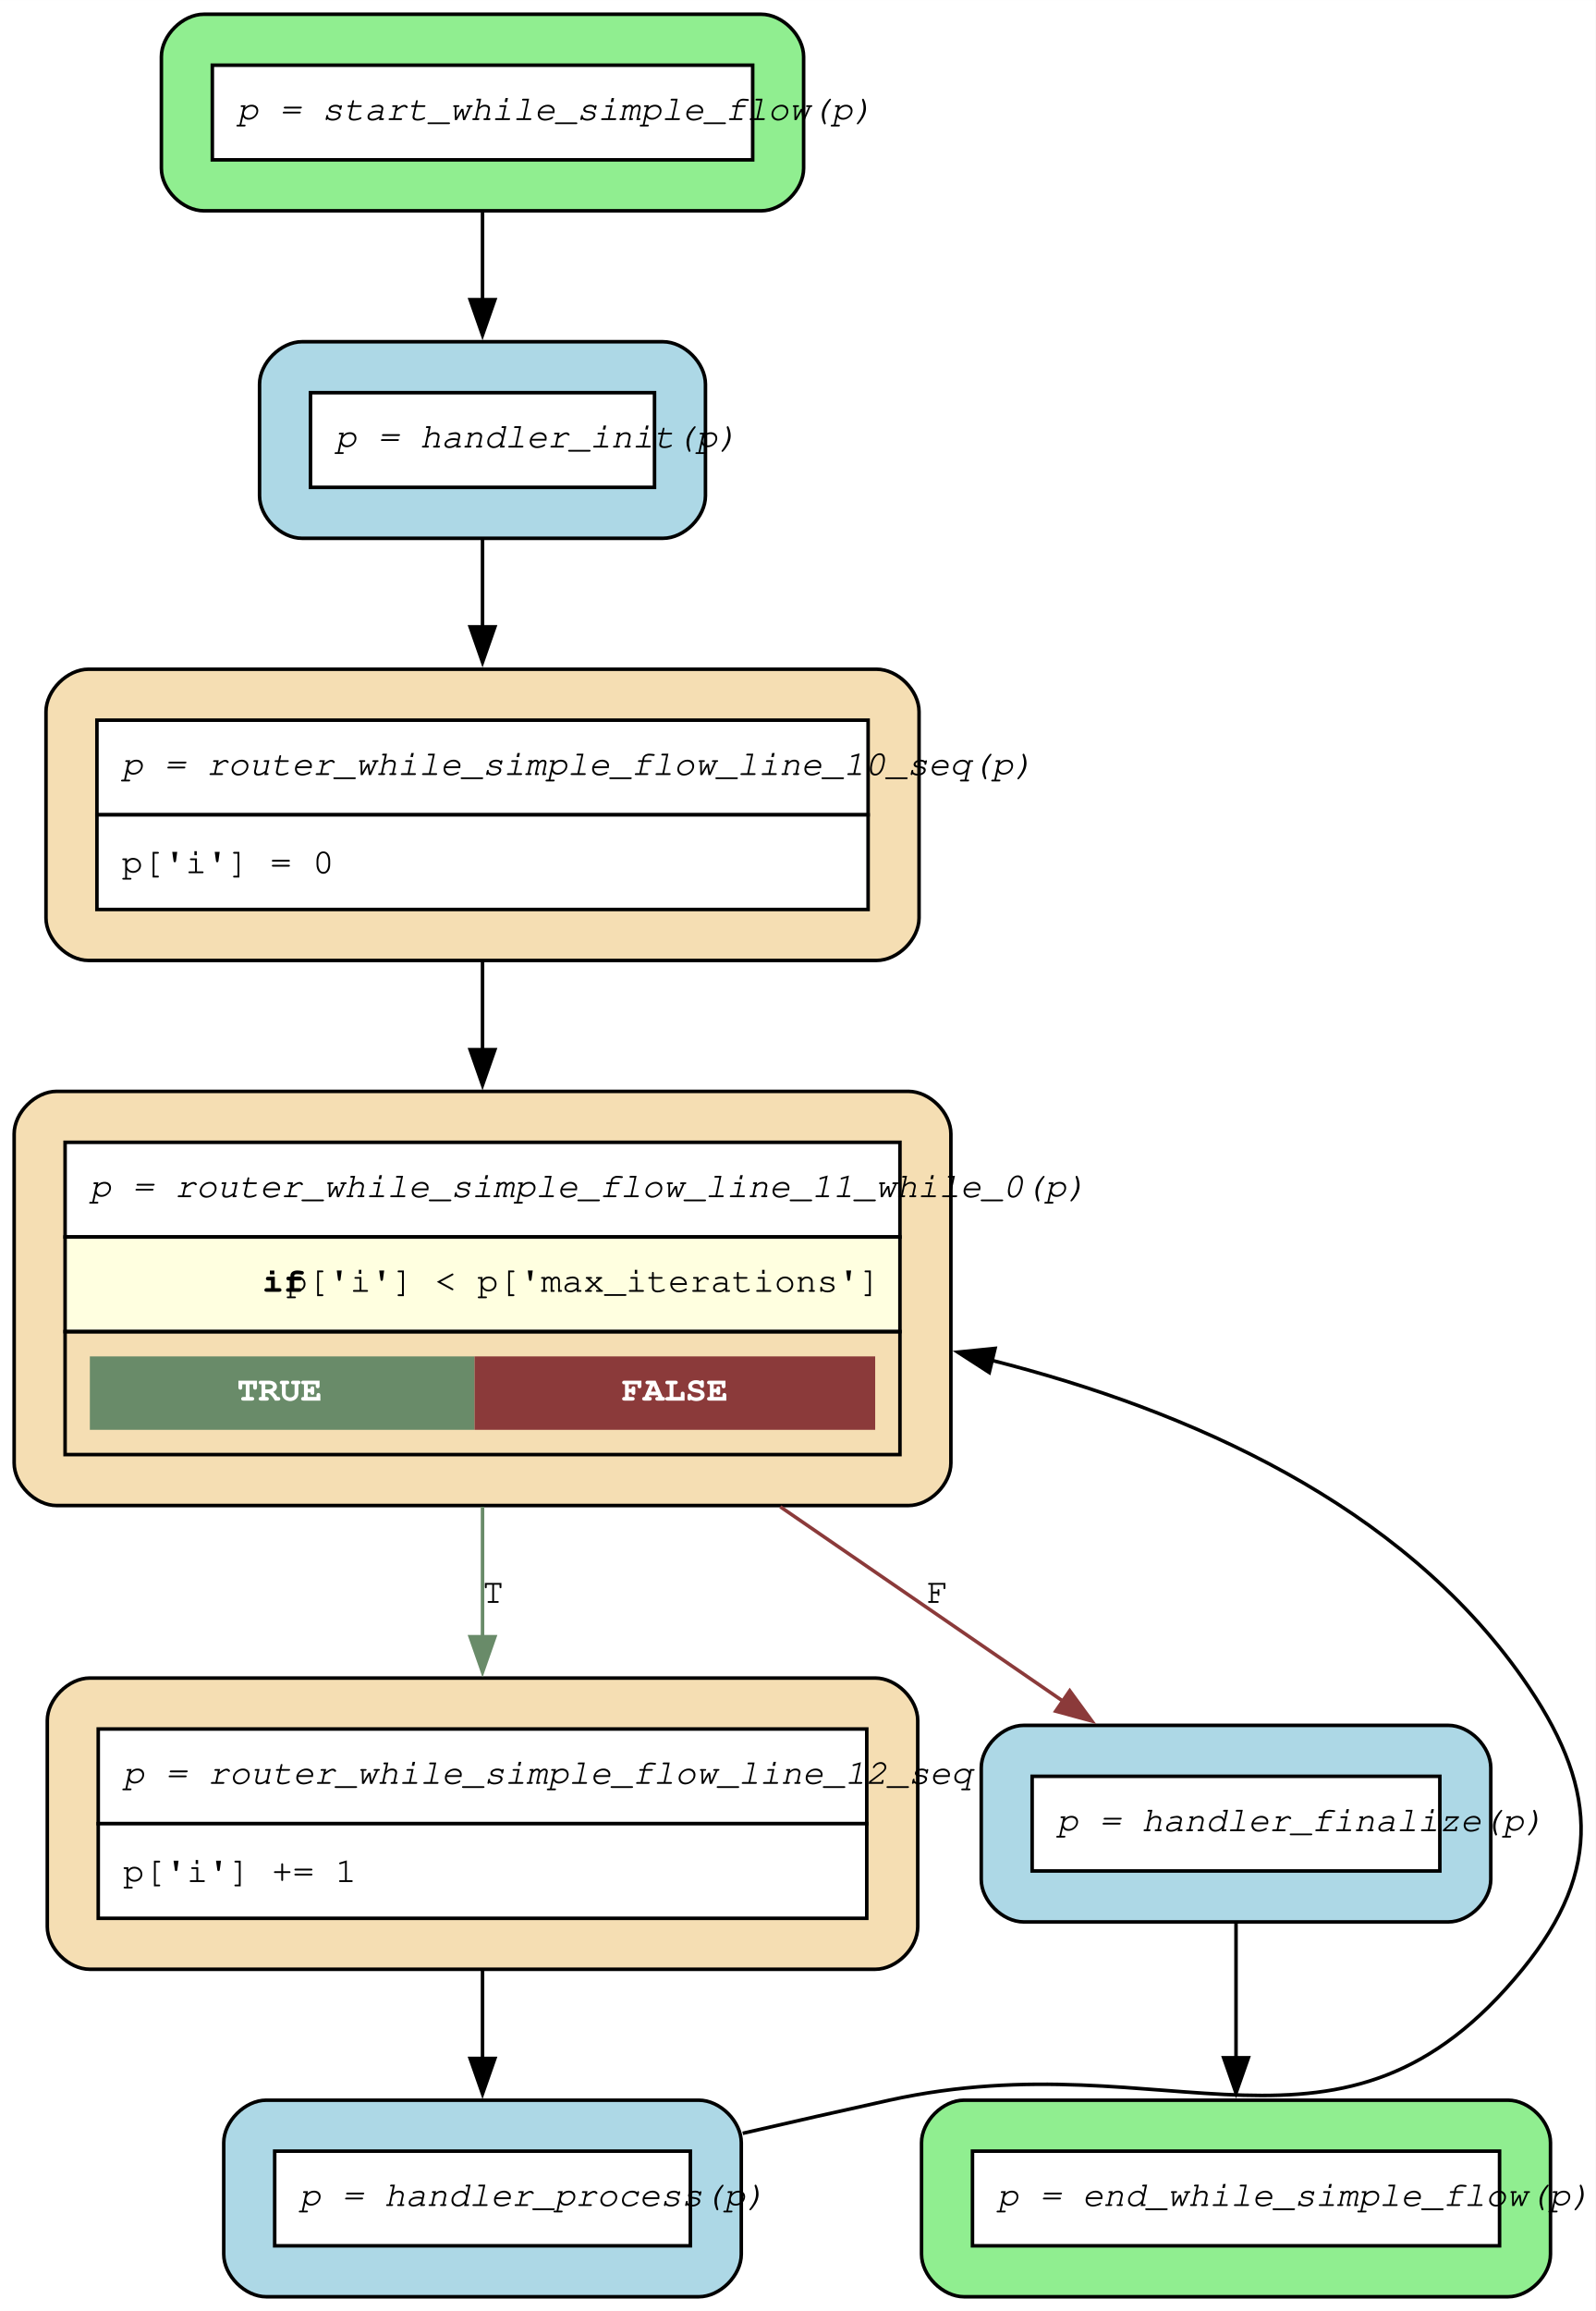
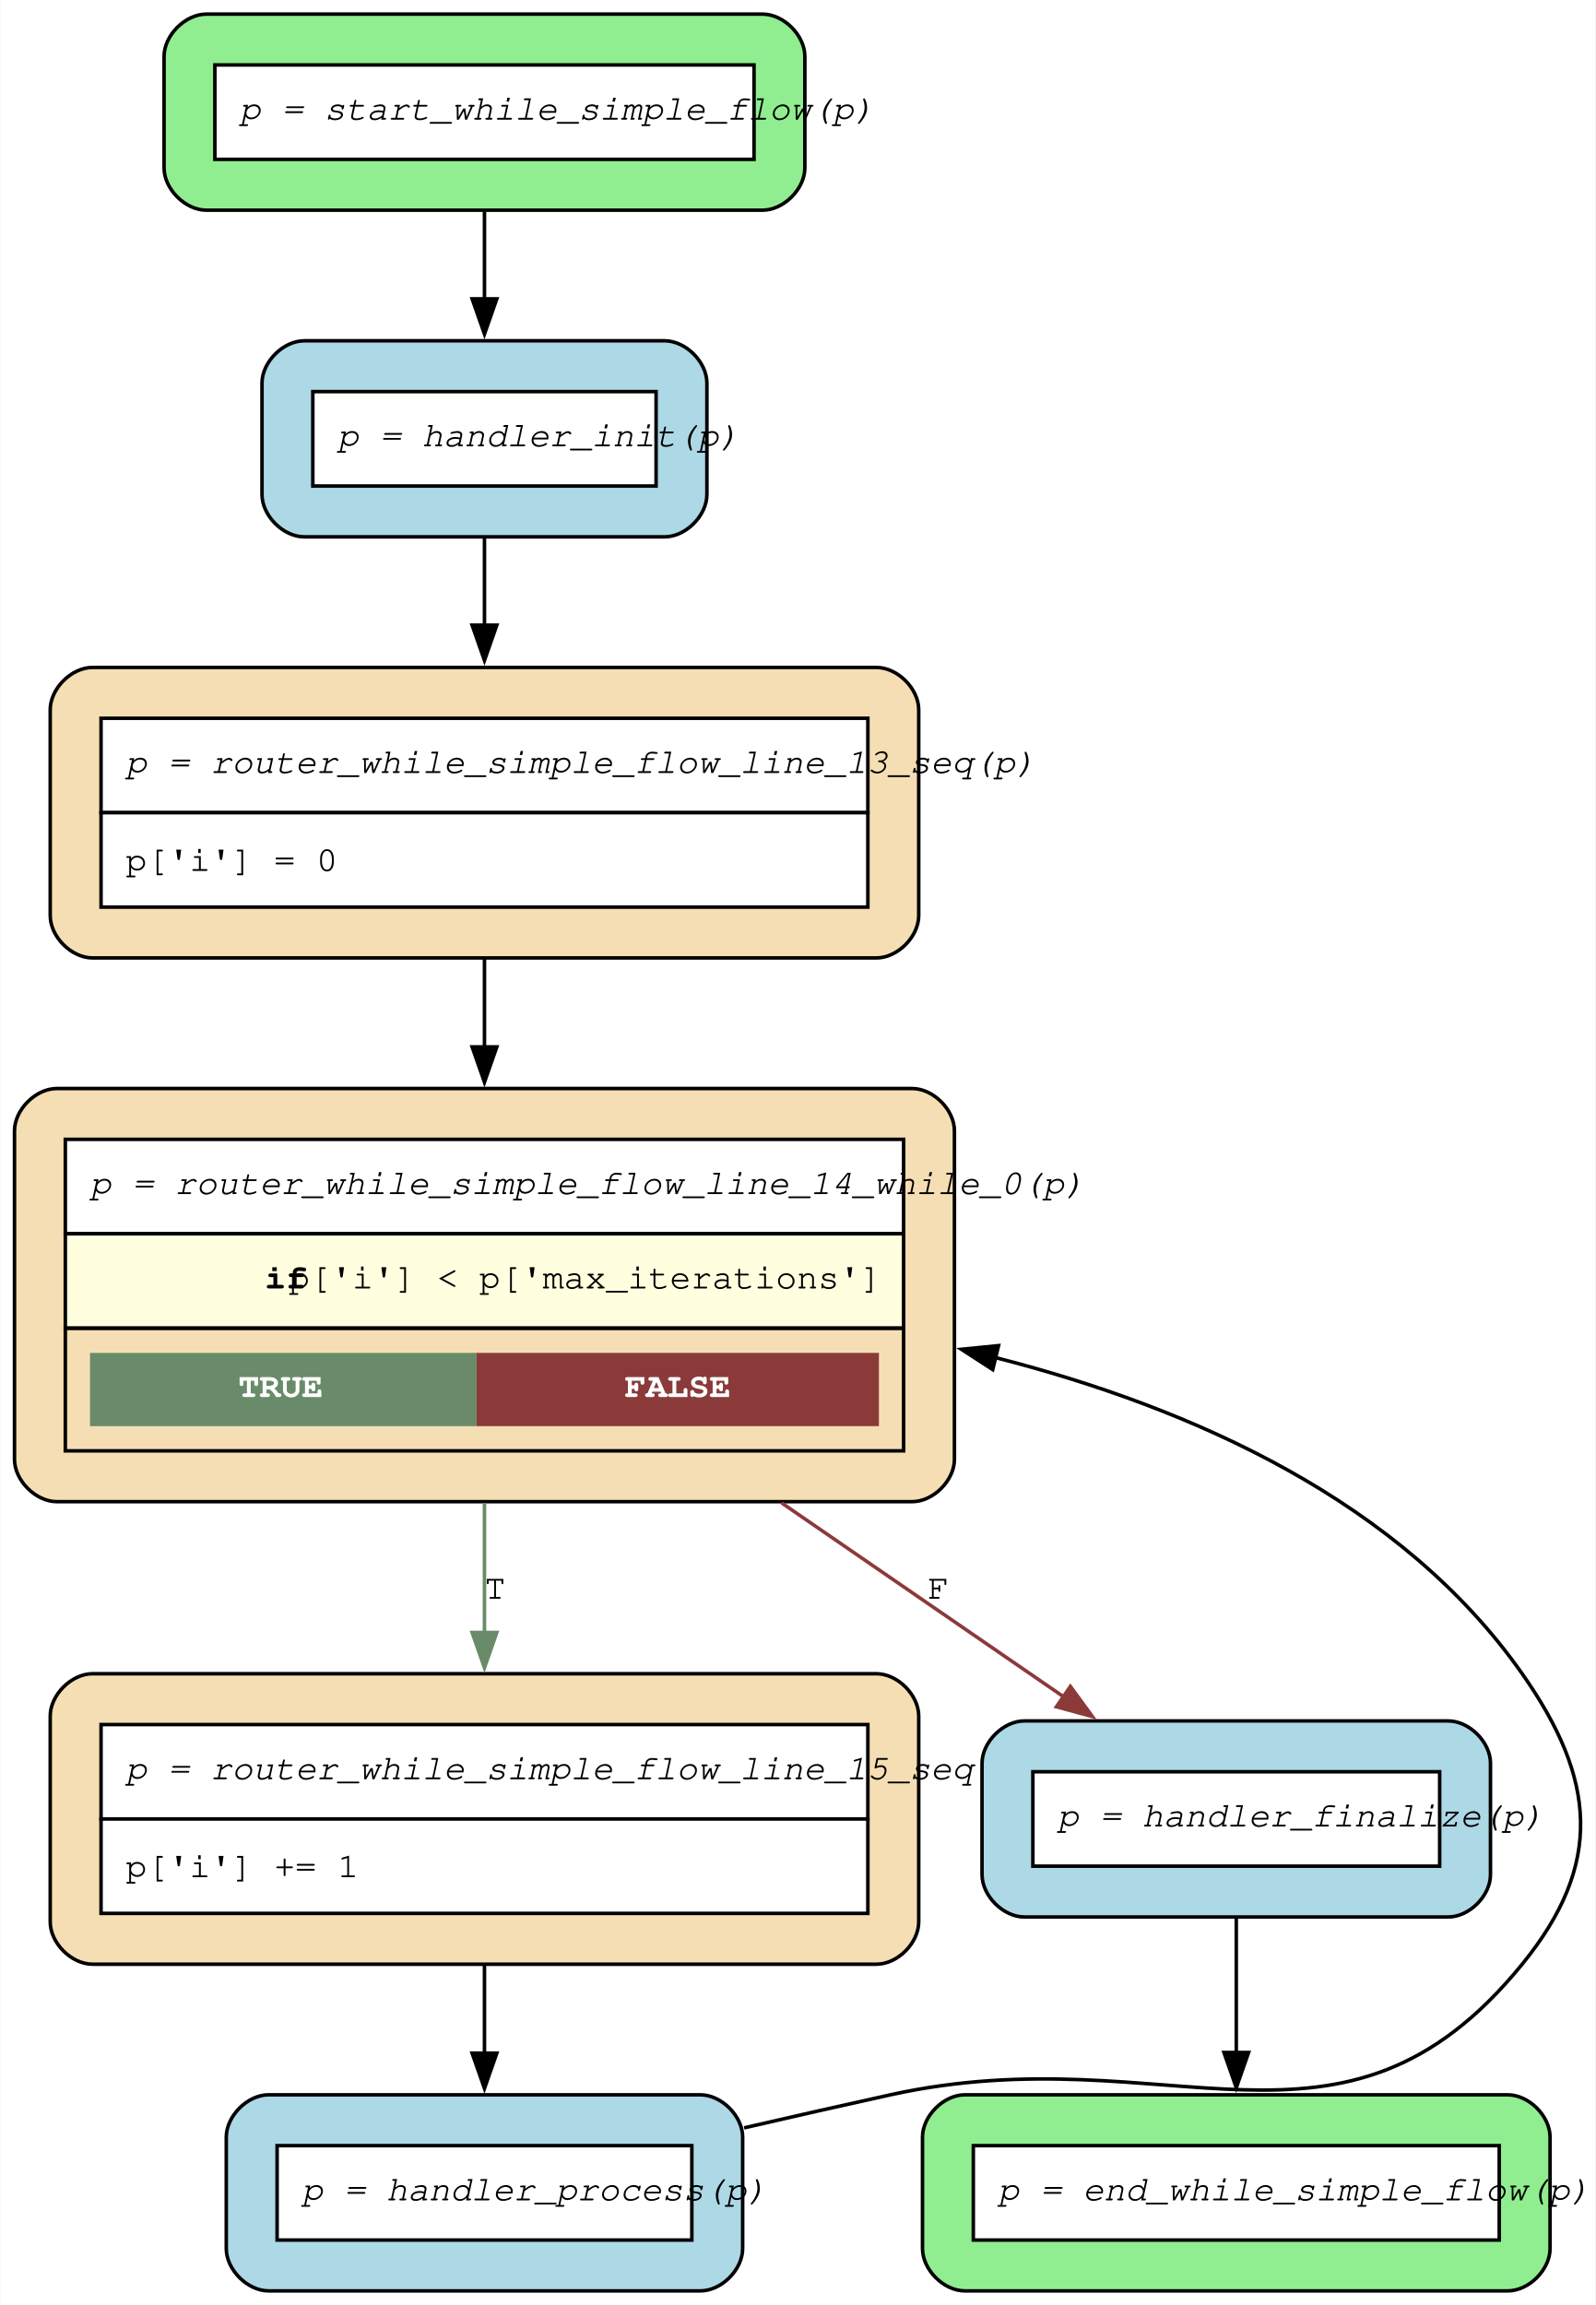
- <svg xmlns="http://www.w3.org/2000/svg" width="451pt" height="653pt" viewBox="0.00 0.00 451.07 653.05">
+ <svg xmlns="http://www.w3.org/2000/svg" width="452pt" height="653pt" viewBox="0.00 0.00 451.82 653.05">
  <g id="graph0" class="graph" transform="scale(1 1) rotate(0) translate(4 649.05)">
-     <polygon fill="white" stroke="none" points="-4,4 -4,-649.05 447.07,-649.05 447.07,4 -4,4" />
+     <polygon fill="white" stroke="none" points="-4,4 -4,-649.05 447.82,-649.05 447.82,4 -4,4" />
    <g id="node1" class="node">
-       <path fill="lightgreen" stroke="black" d="M211.17,-645.05C211.17,-645.05 53.62,-645.05 53.62,-645.05 47.62,-645.05 41.62,-639.05 41.62,-633.05 41.62,-633.05 41.62,-601.5 41.62,-601.5 41.62,-595.5 47.62,-589.5 53.62,-589.5 53.62,-589.5 211.17,-589.5 211.17,-589.5 217.17,-589.5 223.17,-595.5 223.17,-601.5 223.17,-601.5 223.17,-633.05 223.17,-633.05 223.17,-639.05 217.17,-645.05 211.17,-645.05" />
-       <polygon fill="white" stroke="none" points="56.02,-603.9 56.02,-630.65 208.77,-630.65 208.77,-603.9 56.02,-603.9" />
-       <polygon fill="none" stroke="black" points="56.02,-603.9 56.02,-630.65 208.77,-630.65 208.77,-603.9 56.02,-603.9" />
-       <text text-anchor="start" x="63.02" y="-615.15" font-family="Courier,monospace" font-style="italic" font-size="10.00">p = start_while_simple_flow(p)</text>
+       <path fill="lightgreen" stroke="black" d="M211.92,-645.05C211.92,-645.05 54.37,-645.05 54.37,-645.05 48.37,-645.05 42.37,-639.05 42.37,-633.05 42.37,-633.05 42.37,-601.5 42.37,-601.5 42.37,-595.5 48.37,-589.5 54.37,-589.5 54.37,-589.5 211.92,-589.5 211.92,-589.5 217.92,-589.5 223.92,-595.5 223.92,-601.5 223.92,-601.5 223.92,-633.05 223.92,-633.05 223.92,-639.05 217.92,-645.05 211.92,-645.05" />
+       <polygon fill="white" stroke="none" points="56.77,-603.9 56.77,-630.65 209.52,-630.65 209.52,-603.9 56.77,-603.9" />
+       <polygon fill="none" stroke="black" points="56.77,-603.9 56.77,-630.65 209.52,-630.65 209.52,-603.9 56.77,-603.9" />
+       <text text-anchor="start" x="63.77" y="-615.15" font-family="Courier,monospace" font-style="italic" font-size="10.00">p = start_while_simple_flow(p)</text>
    </g>
    <g id="node7" class="node">
-       <path fill="lightblue" stroke="black" d="M183.42,-552.5C183.42,-552.5 81.37,-552.5 81.37,-552.5 75.37,-552.5 69.37,-546.5 69.37,-540.5 69.37,-540.5 69.37,-508.95 69.37,-508.95 69.37,-502.95 75.37,-496.95 81.37,-496.95 81.37,-496.95 183.42,-496.95 183.42,-496.95 189.42,-496.95 195.42,-502.95 195.42,-508.95 195.42,-508.95 195.42,-540.5 195.42,-540.5 195.42,-546.5 189.42,-552.5 183.42,-552.5" />
-       <polygon fill="white" stroke="none" points="83.77,-511.35 83.77,-538.1 181.02,-538.1 181.02,-511.35 83.77,-511.35" />
-       <polygon fill="none" stroke="black" points="83.77,-511.35 83.77,-538.1 181.02,-538.1 181.02,-511.35 83.77,-511.35" />
-       <text text-anchor="start" x="90.77" y="-522.6" font-family="Courier,monospace" font-style="italic" font-size="10.00">p = handler_init(p)</text>
+       <path fill="lightblue" stroke="black" d="M184.17,-552.5C184.17,-552.5 82.12,-552.5 82.12,-552.5 76.12,-552.5 70.12,-546.5 70.12,-540.5 70.12,-540.5 70.12,-508.95 70.12,-508.95 70.12,-502.95 76.12,-496.95 82.12,-496.95 82.12,-496.95 184.17,-496.95 184.17,-496.95 190.17,-496.95 196.17,-502.95 196.17,-508.95 196.17,-508.95 196.17,-540.5 196.17,-540.5 196.17,-546.5 190.17,-552.5 184.17,-552.5" />
+       <polygon fill="white" stroke="none" points="84.52,-511.35 84.52,-538.1 181.77,-538.1 181.77,-511.35 84.52,-511.35" />
+       <polygon fill="none" stroke="black" points="84.52,-511.35 84.52,-538.1 181.77,-538.1 181.77,-511.35 84.52,-511.35" />
+       <text text-anchor="start" x="91.52" y="-522.6" font-family="Courier,monospace" font-style="italic" font-size="10.00">p = handler_init(p)</text>
    </g>
    <g id="edge8" class="edge">
-       <path fill="none" stroke="black" d="M132.4,-589.11C132.4,-581.32 132.4,-572.67 132.4,-564.33" />
-       <polygon fill="black" stroke="black" points="135.9,-564.39 132.4,-554.39 128.9,-564.39 135.9,-564.39" />
+       <path fill="none" stroke="black" d="M133.15,-589.11C133.15,-581.32 133.15,-572.67 133.15,-564.33" />
+       <polygon fill="black" stroke="black" points="136.65,-564.39 133.15,-554.39 129.65,-564.39 136.65,-564.39" />
    </g>
    <g id="node2" class="node">
-       <path fill="wheat" stroke="black" d="M243.43,-174.85C243.43,-174.85 21.37,-174.85 21.37,-174.85 15.37,-174.85 9.37,-168.85 9.37,-162.85 9.37,-162.85 9.37,-104.55 9.37,-104.55 9.37,-98.55 15.37,-92.55 21.37,-92.55 21.37,-92.55 243.43,-92.55 243.43,-92.55 249.43,-92.55 255.43,-98.55 255.43,-104.55 255.43,-104.55 255.43,-162.85 255.43,-162.85 255.43,-168.85 249.43,-174.85 243.43,-174.85" />
-       <polygon fill="white" stroke="none" points="23.77,-133.7 23.77,-160.45 241.02,-160.45 241.02,-133.7 23.77,-133.7" />
-       <polygon fill="none" stroke="black" points="23.77,-133.7 23.77,-160.45 241.02,-160.45 241.02,-133.7 23.77,-133.7" />
-       <text text-anchor="start" x="30.77" y="-144.95" font-family="Courier,monospace" font-style="italic" font-size="10.00">p = router_while_simple_flow_line_12_seq(p)</text>
-       <polygon fill="white" stroke="none" points="23.77,-106.95 23.77,-133.7 241.02,-133.7 241.02,-106.95 23.77,-106.95" />
-       <polygon fill="none" stroke="black" points="23.77,-106.95 23.77,-133.7 241.02,-133.7 241.02,-106.95 23.77,-106.95" />
-       <text text-anchor="start" x="30.77" y="-117.2" font-family="Courier,monospace" font-size="10.00">p['i'] += 1</text>
+       <path fill="wheat" stroke="black" d="M244.18,-174.85C244.18,-174.85 22.12,-174.85 22.12,-174.85 16.12,-174.85 10.12,-168.85 10.12,-162.85 10.12,-162.85 10.12,-104.55 10.12,-104.55 10.12,-98.55 16.12,-92.55 22.12,-92.55 22.12,-92.55 244.18,-92.55 244.18,-92.55 250.18,-92.55 256.18,-98.55 256.18,-104.55 256.18,-104.55 256.18,-162.85 256.18,-162.85 256.18,-168.85 250.18,-174.85 244.18,-174.85" />
+       <polygon fill="white" stroke="none" points="24.52,-133.7 24.52,-160.45 241.77,-160.45 241.77,-133.7 24.52,-133.7" />
+       <polygon fill="none" stroke="black" points="24.52,-133.7 24.52,-160.45 241.77,-160.45 241.77,-133.7 24.52,-133.7" />
+       <text text-anchor="start" x="31.52" y="-144.95" font-family="Courier,monospace" font-style="italic" font-size="10.00">p = router_while_simple_flow_line_15_seq(p)</text>
+       <polygon fill="white" stroke="none" points="24.52,-106.95 24.52,-133.7 241.77,-133.7 241.77,-106.95 24.52,-106.95" />
+       <polygon fill="none" stroke="black" points="24.52,-106.95 24.52,-133.7 241.77,-133.7 241.77,-106.95 24.52,-106.95" />
+       <text text-anchor="start" x="31.52" y="-117.2" font-family="Courier,monospace" font-size="10.00">p['i'] += 1</text>
    </g>
    <g id="node8" class="node">
-       <path fill="lightblue" stroke="black" d="M193.55,-55.55C193.55,-55.55 71.25,-55.55 71.25,-55.55 65.25,-55.55 59.25,-49.55 59.25,-43.55 59.25,-43.55 59.25,-12 59.25,-12 59.25,-6 65.25,0 71.25,0 71.25,0 193.55,0 193.55,0 199.55,0 205.55,-6 205.55,-12 205.55,-12 205.55,-43.55 205.55,-43.55 205.55,-49.55 199.55,-55.55 193.55,-55.55" />
-       <polygon fill="white" stroke="none" points="73.65,-14.4 73.65,-41.15 191.15,-41.15 191.15,-14.4 73.65,-14.4" />
-       <polygon fill="none" stroke="black" points="73.65,-14.4 73.65,-41.15 191.15,-41.15 191.15,-14.4 73.65,-14.4" />
-       <text text-anchor="start" x="80.65" y="-25.65" font-family="Courier,monospace" font-style="italic" font-size="10.00">p = handler_process(p)</text>
+       <path fill="lightblue" stroke="black" d="M194.3,-55.55C194.3,-55.55 72,-55.55 72,-55.55 66,-55.55 60,-49.55 60,-43.55 60,-43.55 60,-12 60,-12 60,-6 66,0 72,0 72,0 194.3,0 194.3,0 200.3,0 206.3,-6 206.3,-12 206.3,-12 206.3,-43.55 206.3,-43.55 206.3,-49.55 200.3,-55.55 194.3,-55.55" />
+       <polygon fill="white" stroke="none" points="74.4,-14.4 74.4,-41.15 191.9,-41.15 191.9,-14.4 74.4,-14.4" />
+       <polygon fill="none" stroke="black" points="74.4,-14.4 74.4,-41.15 191.9,-41.15 191.9,-14.4 74.4,-14.4" />
+       <text text-anchor="start" x="81.4" y="-25.65" font-family="Courier,monospace" font-style="italic" font-size="10.00">p = handler_process(p)</text>
    </g>
    <g id="edge7" class="edge">
-       <path fill="none" stroke="black" d="M132.4,-92.22C132.4,-84.03 132.4,-75.43 132.4,-67.31" />
-       <polygon fill="black" stroke="black" points="135.9,-67.35 132.4,-57.35 128.9,-67.35 135.9,-67.35" />
+       <path fill="none" stroke="black" d="M133.15,-92.22C133.15,-84.03 133.15,-75.43 133.15,-67.31" />
+       <polygon fill="black" stroke="black" points="136.65,-67.35 133.15,-57.35 129.65,-67.35 136.65,-67.35" />
    </g>
    <g id="node3" class="node">
-       <path fill="wheat" stroke="black" d="M252.8,-340.65C252.8,-340.65 12,-340.65 12,-340.65 6,-340.65 0,-334.65 0,-328.65 0,-328.65 0,-235.6 0,-235.6 0,-229.6 6,-223.6 12,-223.6 12,-223.6 252.8,-223.6 252.8,-223.6 258.8,-223.6 264.8,-229.6 264.8,-235.6 264.8,-235.6 264.8,-328.65 264.8,-328.65 264.8,-334.65 258.8,-340.65 252.8,-340.65" />
-       <polygon fill="white" stroke="none" points="14.4,-299.5 14.4,-326.25 250.4,-326.25 250.4,-299.5 14.4,-299.5" />
-       <polygon fill="none" stroke="black" points="14.4,-299.5 14.4,-326.25 250.4,-326.25 250.4,-299.5 14.4,-299.5" />
-       <text text-anchor="start" x="21.4" y="-310.75" font-family="Courier,monospace" font-style="italic" font-size="10.00">p = router_while_simple_flow_line_11_while_0(p)</text>
-       <polygon fill="lightyellow" stroke="none" points="14.4,-272.75 14.4,-299.5 250.4,-299.5 250.4,-272.75 14.4,-272.75" />
-       <polygon fill="none" stroke="black" points="14.4,-272.75 14.4,-299.5 250.4,-299.5 250.4,-272.75 14.4,-272.75" />
-       <text text-anchor="start" x="70.15" y="-284" font-family="Courier,monospace" font-weight="bold" font-size="10.00">if</text>
-       <text text-anchor="start" x="76.9" y="-284" font-family="Courier,monospace" font-size="10.00"> p['i'] &lt; p['max_iterations']</text>
-       <polygon fill="none" stroke="black" points="14.4,-238 14.4,-272.75 250.4,-272.75 250.4,-238 14.4,-238" />
-       <polygon fill="#698b69" stroke="none" points="21.4,-245 21.4,-265.75 130.15,-265.75 130.15,-245 21.4,-245" />
-       <text text-anchor="start" x="63.02" y="-253.25" font-family="Courier,monospace" font-weight="bold" font-size="10.00" fill="white">TRUE</text>
-       <polygon fill="#8b3a3a" stroke="none" points="130.15,-245 130.15,-265.75 243.4,-265.75 243.4,-245 130.15,-245" />
-       <text text-anchor="start" x="171.77" y="-253.25" font-family="Courier,monospace" font-weight="bold" font-size="10.00" fill="white">FALSE</text>
+       <path fill="wheat" stroke="black" d="M254.3,-340.65C254.3,-340.65 12,-340.65 12,-340.65 6,-340.65 0,-334.65 0,-328.65 0,-328.65 0,-235.6 0,-235.6 0,-229.6 6,-223.6 12,-223.6 12,-223.6 254.3,-223.6 254.3,-223.6 260.3,-223.6 266.3,-229.6 266.3,-235.6 266.3,-235.6 266.3,-328.65 266.3,-328.65 266.3,-334.65 260.3,-340.65 254.3,-340.65" />
+       <polygon fill="white" stroke="none" points="14.4,-299.5 14.4,-326.25 251.9,-326.25 251.9,-299.5 14.4,-299.5" />
+       <polygon fill="none" stroke="black" points="14.4,-299.5 14.4,-326.25 251.9,-326.25 251.9,-299.5 14.4,-299.5" />
+       <text text-anchor="start" x="21.4" y="-310.75" font-family="Courier,monospace" font-style="italic" font-size="10.00">p = router_while_simple_flow_line_14_while_0(p)</text>
+       <polygon fill="lightyellow" stroke="none" points="14.4,-272.75 14.4,-299.5 251.9,-299.5 251.9,-272.75 14.4,-272.75" />
+       <polygon fill="none" stroke="black" points="14.4,-272.75 14.4,-299.5 251.9,-299.5 251.9,-272.75 14.4,-272.75" />
+       <text text-anchor="start" x="70.9" y="-284" font-family="Courier,monospace" font-weight="bold" font-size="10.00">if</text>
+       <text text-anchor="start" x="77.65" y="-284" font-family="Courier,monospace" font-size="10.00"> p['i'] &lt; p['max_iterations']</text>
+       <polygon fill="none" stroke="black" points="14.4,-238 14.4,-272.75 251.9,-272.75 251.9,-238 14.4,-238" />
+       <polygon fill="#698b69" stroke="none" points="21.4,-245 21.4,-265.75 130.9,-265.75 130.9,-245 21.4,-245" />
+       <text text-anchor="start" x="63.4" y="-253.25" font-family="Courier,monospace" font-weight="bold" font-size="10.00" fill="white">TRUE</text>
+       <polygon fill="#8b3a3a" stroke="none" points="130.9,-245 130.9,-265.75 244.9,-265.75 244.9,-245 130.9,-245" />
+       <text text-anchor="start" x="172.9" y="-253.25" font-family="Courier,monospace" font-weight="bold" font-size="10.00" fill="white">FALSE</text>
    </g>
    <g id="edge6" class="edge">
-       <path fill="none" stroke="#698b69" d="M132.4,-223.25C132.4,-211.02 132.4,-198.18 132.4,-186.2" />
-       <polygon fill="#698b69" stroke="#698b69" points="135.9,-186.53 132.4,-176.53 128.9,-186.53 135.9,-186.53" />
-       <text text-anchor="middle" x="135.4" y="-196.1" font-family="Courier,monospace" font-size="10.00">T</text>
+       <path fill="none" stroke="#698b69" d="M133.15,-223.25C133.15,-211.02 133.15,-198.18 133.15,-186.2" />
+       <polygon fill="#698b69" stroke="#698b69" points="136.65,-186.53 133.15,-176.53 129.65,-186.53 136.65,-186.53" />
+       <text text-anchor="middle" x="136.15" y="-196.1" font-family="Courier,monospace" font-size="10.00">T</text>
    </g>
    <g id="node6" class="node">
-       <path fill="lightblue" stroke="black" d="M405.42,-161.48C405.42,-161.48 285.38,-161.48 285.38,-161.48 279.38,-161.48 273.38,-155.48 273.38,-149.48 273.38,-149.48 273.38,-117.93 273.38,-117.93 273.38,-111.93 279.38,-105.93 285.38,-105.93 285.38,-105.93 405.42,-105.93 405.42,-105.93 411.42,-105.93 417.42,-111.93 417.42,-117.93 417.42,-117.93 417.42,-149.48 417.42,-149.48 417.42,-155.48 411.42,-161.48 405.42,-161.48" />
-       <polygon fill="white" stroke="none" points="287.77,-120.33 287.77,-147.08 403.02,-147.08 403.02,-120.33 287.77,-120.33" />
-       <polygon fill="none" stroke="black" points="287.77,-120.33 287.77,-147.08 403.02,-147.08 403.02,-120.33 287.77,-120.33" />
-       <text text-anchor="start" x="294.77" y="-131.58" font-family="Courier,monospace" font-style="italic" font-size="10.00">p = handler_finalize(p)</text>
+       <path fill="lightblue" stroke="black" d="M406.17,-161.48C406.17,-161.48 286.12,-161.48 286.12,-161.48 280.12,-161.48 274.12,-155.48 274.12,-149.48 274.12,-149.48 274.12,-117.93 274.12,-117.93 274.12,-111.93 280.12,-105.93 286.12,-105.93 286.12,-105.93 406.17,-105.93 406.17,-105.93 412.17,-105.93 418.17,-111.93 418.17,-117.93 418.17,-117.93 418.17,-149.48 418.17,-149.48 418.17,-155.48 412.17,-161.48 406.17,-161.48" />
+       <polygon fill="white" stroke="none" points="288.52,-120.33 288.52,-147.08 403.77,-147.08 403.77,-120.33 288.52,-120.33" />
+       <polygon fill="none" stroke="black" points="288.52,-120.33 288.52,-147.08 403.77,-147.08 403.77,-120.33 288.52,-120.33" />
+       <text text-anchor="start" x="295.52" y="-131.58" font-family="Courier,monospace" font-style="italic" font-size="10.00">p = handler_finalize(p)</text>
    </g>
    <g id="edge5" class="edge">
-       <path fill="none" stroke="#8b3a3a" d="M216.58,-223.25C243.67,-204.64 272.77,-184.63 296.44,-168.35" />
-       <polygon fill="#8b3a3a" stroke="#8b3a3a" points="298.4,-171.26 304.65,-162.71 294.43,-165.49 298.4,-171.26" />
-       <text text-anchor="middle" x="260.98" y="-196.1" font-family="Courier,monospace" font-size="10.00">F</text>
+       <path fill="none" stroke="#8b3a3a" d="M217.33,-223.25C244.42,-204.64 273.52,-184.63 297.19,-168.35" />
+       <polygon fill="#8b3a3a" stroke="#8b3a3a" points="299.15,-171.26 305.4,-162.71 295.18,-165.49 299.15,-171.26" />
+       <text text-anchor="middle" x="261.73" y="-196.1" font-family="Courier,monospace" font-size="10.00">F</text>
    </g>
    <g id="node4" class="node">
-       <path fill="wheat" stroke="black" d="M243.8,-459.95C243.8,-459.95 21,-459.95 21,-459.95 15,-459.95 9,-453.95 9,-447.95 9,-447.95 9,-389.65 9,-389.65 9,-383.65 15,-377.65 21,-377.65 21,-377.65 243.8,-377.65 243.8,-377.65 249.8,-377.65 255.8,-383.65 255.8,-389.65 255.8,-389.65 255.8,-447.95 255.8,-447.95 255.8,-453.95 249.8,-459.95 243.8,-459.95" />
-       <polygon fill="white" stroke="none" points="23.4,-418.8 23.4,-445.55 241.4,-445.55 241.4,-418.8 23.4,-418.8" />
-       <polygon fill="none" stroke="black" points="23.4,-418.8 23.4,-445.55 241.4,-445.55 241.4,-418.8 23.4,-418.8" />
-       <text text-anchor="start" x="30.4" y="-430.05" font-family="Courier,monospace" font-style="italic" font-size="10.00">p = router_while_simple_flow_line_10_seq(p)</text>
-       <polygon fill="white" stroke="none" points="23.4,-392.05 23.4,-418.8 241.4,-418.8 241.4,-392.05 23.4,-392.05" />
-       <polygon fill="none" stroke="black" points="23.4,-392.05 23.4,-418.8 241.4,-418.8 241.4,-392.05 23.4,-392.05" />
-       <text text-anchor="start" x="30.4" y="-402.3" font-family="Courier,monospace" font-size="10.00">p['i'] = 0</text>
+       <path fill="wheat" stroke="black" d="M244.18,-459.95C244.18,-459.95 22.12,-459.95 22.12,-459.95 16.12,-459.95 10.12,-453.95 10.12,-447.95 10.12,-447.95 10.12,-389.65 10.12,-389.65 10.12,-383.65 16.12,-377.65 22.12,-377.65 22.12,-377.65 244.18,-377.65 244.18,-377.65 250.18,-377.65 256.18,-383.65 256.18,-389.65 256.18,-389.65 256.18,-447.95 256.18,-447.95 256.18,-453.95 250.18,-459.95 244.18,-459.95" />
+       <polygon fill="white" stroke="none" points="24.52,-418.8 24.52,-445.55 241.77,-445.55 241.77,-418.8 24.52,-418.8" />
+       <polygon fill="none" stroke="black" points="24.52,-418.8 24.52,-445.55 241.77,-445.55 241.77,-418.8 24.52,-418.8" />
+       <text text-anchor="start" x="31.52" y="-430.05" font-family="Courier,monospace" font-style="italic" font-size="10.00">p = router_while_simple_flow_line_13_seq(p)</text>
+       <polygon fill="white" stroke="none" points="24.52,-392.05 24.52,-418.8 241.77,-418.8 241.77,-392.05 24.52,-392.05" />
+       <polygon fill="none" stroke="black" points="24.52,-392.05 24.52,-418.8 241.77,-418.8 241.77,-392.05 24.52,-392.05" />
+       <text text-anchor="start" x="31.52" y="-402.3" font-family="Courier,monospace" font-size="10.00">p['i'] = 0</text>
    </g>
    <g id="edge4" class="edge">
-       <path fill="none" stroke="black" d="M132.4,-377.39C132.4,-369.42 132.4,-360.84 132.4,-352.23" />
-       <polygon fill="black" stroke="black" points="135.9,-352.44 132.4,-342.44 128.9,-352.44 135.9,-352.44" />
+       <path fill="none" stroke="black" d="M133.15,-377.39C133.15,-369.42 133.15,-360.84 133.15,-352.23" />
+       <polygon fill="black" stroke="black" points="136.65,-352.44 133.15,-342.44 129.65,-352.44 136.65,-352.44" />
    </g>
    <g id="node5" class="node">
-       <path fill="lightgreen" stroke="black" d="M422.3,-55.55C422.3,-55.55 268.5,-55.55 268.5,-55.55 262.5,-55.55 256.5,-49.55 256.5,-43.55 256.5,-43.55 256.5,-12 256.5,-12 256.5,-6 262.5,0 268.5,0 268.5,0 422.3,0 422.3,0 428.3,0 434.3,-6 434.3,-12 434.3,-12 434.3,-43.55 434.3,-43.55 434.3,-49.55 428.3,-55.55 422.3,-55.55" />
-       <polygon fill="white" stroke="none" points="270.9,-14.4 270.9,-41.15 419.9,-41.15 419.9,-14.4 270.9,-14.4" />
-       <polygon fill="none" stroke="black" points="270.9,-14.4 270.9,-41.15 419.9,-41.15 419.9,-14.4 270.9,-14.4" />
-       <text text-anchor="start" x="277.9" y="-25.65" font-family="Courier,monospace" font-style="italic" font-size="10.00">p = end_while_simple_flow(p)</text>
+       <path fill="lightgreen" stroke="black" d="M423.05,-55.55C423.05,-55.55 269.25,-55.55 269.25,-55.55 263.25,-55.55 257.25,-49.55 257.25,-43.55 257.25,-43.55 257.25,-12 257.25,-12 257.25,-6 263.25,0 269.25,0 269.25,0 423.05,0 423.05,0 429.05,0 435.05,-6 435.05,-12 435.05,-12 435.05,-43.55 435.05,-43.55 435.05,-49.55 429.05,-55.55 423.05,-55.55" />
+       <polygon fill="white" stroke="none" points="271.65,-14.4 271.65,-41.15 420.65,-41.15 420.65,-14.4 271.65,-14.4" />
+       <polygon fill="none" stroke="black" points="271.65,-14.4 271.65,-41.15 420.65,-41.15 420.65,-14.4 271.65,-14.4" />
+       <text text-anchor="start" x="278.65" y="-25.65" font-family="Courier,monospace" font-style="italic" font-size="10.00">p = end_while_simple_flow(p)</text>
    </g>
    <g id="edge1" class="edge">
-       <path fill="none" stroke="black" d="M345.4,-105.67C345.4,-93.97 345.4,-80.07 345.4,-67.32" />
-       <polygon fill="black" stroke="black" points="348.9,-67.55 345.4,-57.55 341.9,-67.55 348.9,-67.55" />
+       <path fill="none" stroke="black" d="M346.15,-105.67C346.15,-93.97 346.15,-80.07 346.15,-67.32" />
+       <polygon fill="black" stroke="black" points="349.65,-67.55 346.15,-57.55 342.65,-67.55 349.65,-67.55" />
    </g>
    <g id="edge2" class="edge">
-       <path fill="none" stroke="black" d="M132.4,-496.69C132.4,-489 132.4,-480.35 132.4,-471.7" />
-       <polygon fill="black" stroke="black" points="135.9,-471.93 132.4,-461.93 128.9,-471.93 135.9,-471.93" />
+       <path fill="none" stroke="black" d="M133.15,-496.69C133.15,-489 133.15,-480.35 133.15,-471.7" />
+       <polygon fill="black" stroke="black" points="136.65,-471.93 133.15,-461.93 129.65,-471.93 136.65,-471.93" />
    </g>
    <g id="edge3" class="edge">
-       <path fill="none" stroke="black" d="M205.96,-46.19C219.72,-49.36 233.99,-52.6 247.4,-55.55 326.74,-72.98 375.1,-29.56 426.4,-92.55 449.5,-120.91 447.41,-144.91 426.4,-174.85 391.98,-223.89 332.58,-250.4 276.15,-264.69" />
-       <polygon fill="black" stroke="black" points="275.65,-261.2 266.75,-266.95 277.29,-268.01 275.65,-261.2" />
+       <path fill="none" stroke="black" d="M206.71,-46.19C220.47,-49.36 234.74,-52.6 248.15,-55.55 327.49,-72.98 375.85,-29.56 427.15,-92.55 450.25,-120.91 448.16,-144.91 427.15,-174.85 392.95,-223.58 334.08,-250.06 277.97,-264.41" />
+       <polygon fill="black" stroke="black" points="277.15,-261.01 268.26,-266.77 278.8,-267.81 277.15,-261.01" />
    </g>
  </g>
</svg>
